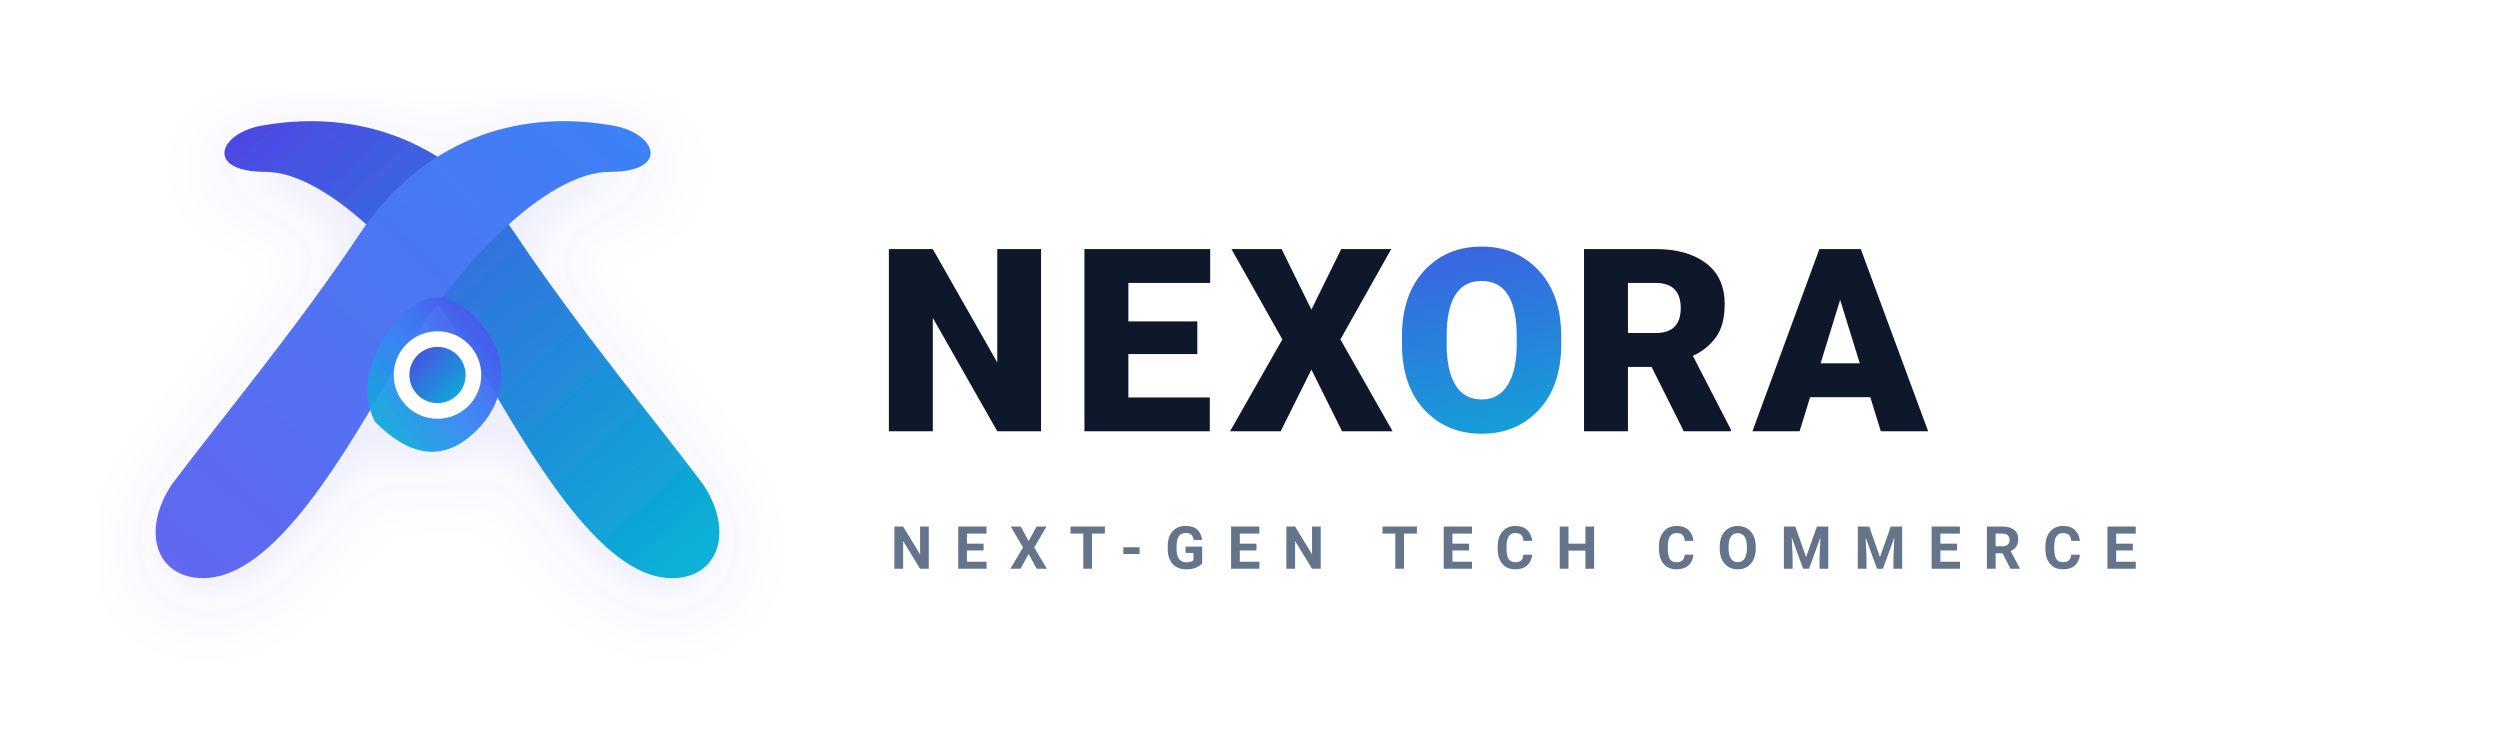
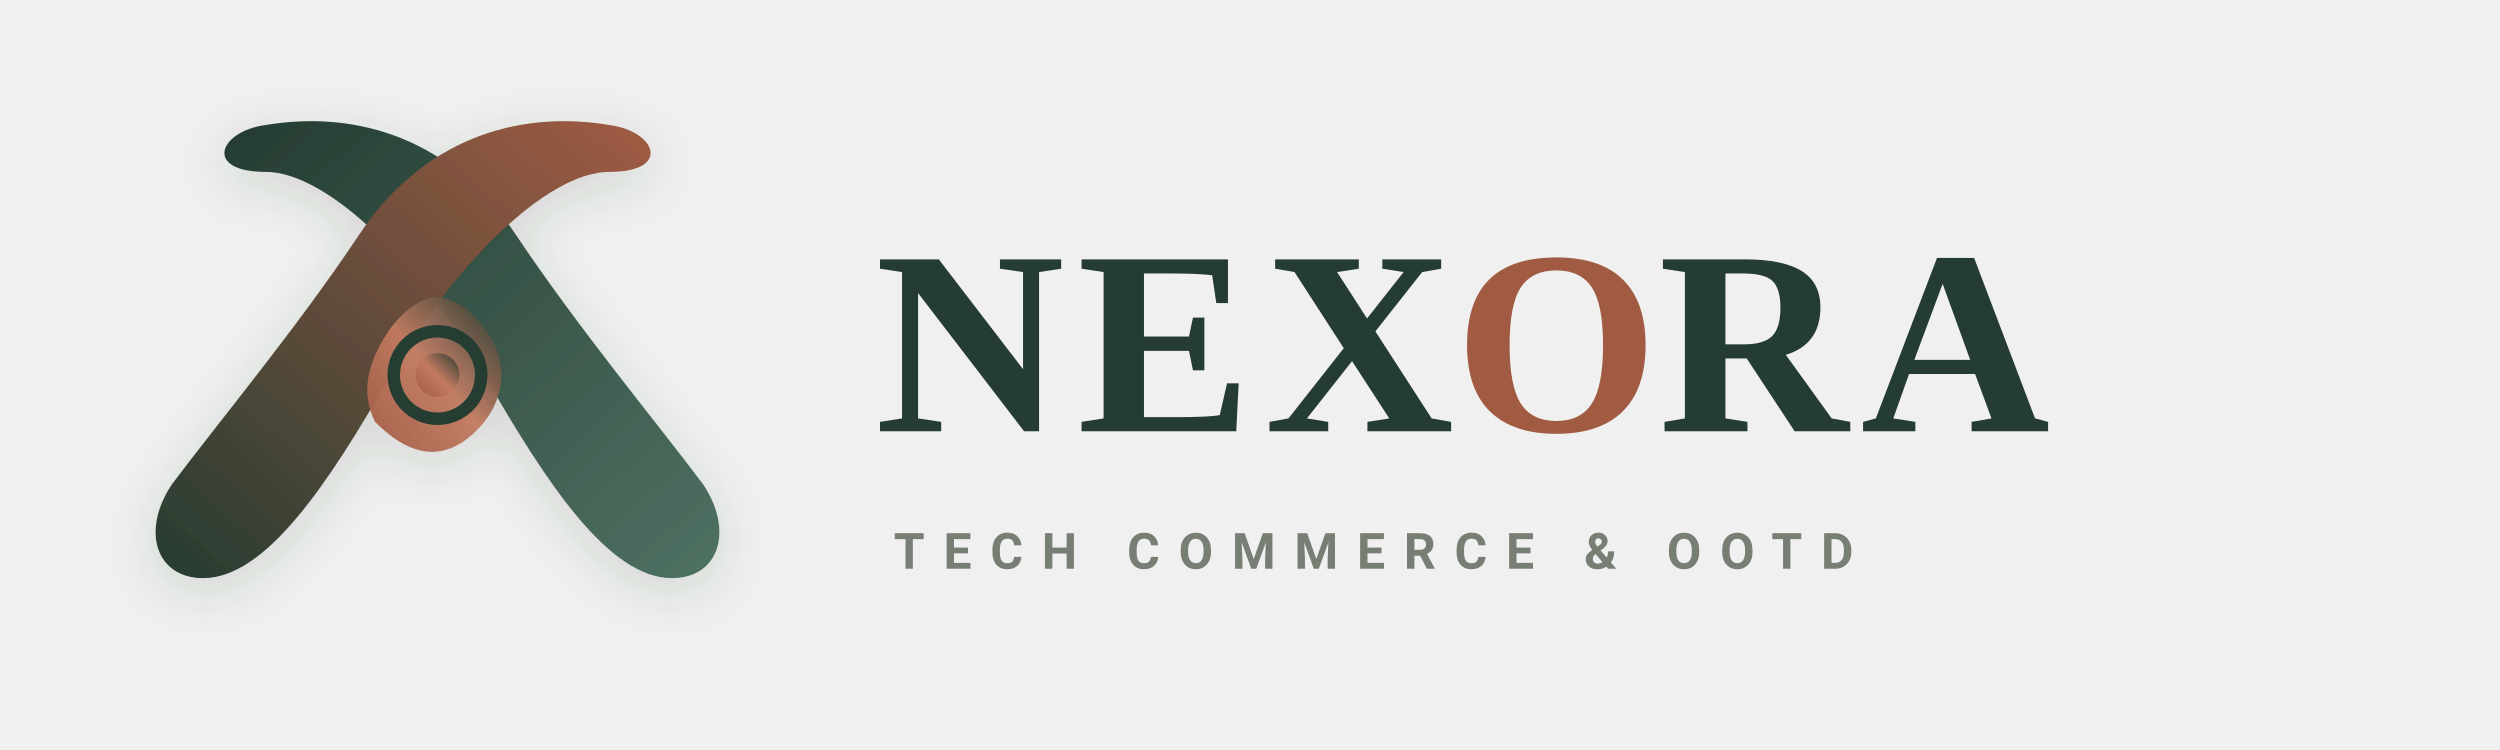
<svg xmlns="http://www.w3.org/2000/svg" viewBox="0 0 800 240" width="100%" height="100%">
  <defs>
    <linearGradient id="nexoraGrad1" x1="0%" y1="0%" x2="100%" y2="100%">
-       <stop offset="0%" stop-color="#4F46E5" />
-       <stop offset="100%" stop-color="#06B6D4" />
+       <stop offset="0%" stop-color="#253C32" />
+       <stop offset="100%" stop-color="#4F7162" />
    </linearGradient>
    <linearGradient id="nexoraGrad2" x1="100%" y1="0%" x2="0%" y2="100%">
-       <stop offset="0%" stop-color="#3B82F6" />
-       <stop offset="100%" stop-color="#6366F1" />
+       <stop offset="0%" stop-color="#A15B43" />
+       <stop offset="100%" stop-color="#253C32" />
    </linearGradient>
    <linearGradient id="nexoraGradAccent" x1="0%" y1="100%" x2="100%" y2="0%">
-       <stop offset="0%" stop-color="#06B6D4" />
-       <stop offset="50%" stop-color="#3B82F6" />
-       <stop offset="100%" stop-color="#4F46E5" />
+       <stop offset="0%" stop-color="#A15B43" />
+       <stop offset="50%" stop-color="#C27A60" />
+       <stop offset="100%" stop-color="#253C32" />
    </linearGradient>
    <filter id="softShadow" x="-10%" y="-10%" width="130%" height="130%">
-       <feDropShadow dx="0" dy="6" stdDeviation="12" flood-color="#4F46E5" flood-opacity="0.12" />
+       <feDropShadow dx="0" dy="4" stdDeviation="8" flood-color="#253C32" flood-opacity="0.15" />
    </filter>
  </defs>
-   <rect width="100%" height="100%" fill="#FFFFFF" />
  <g transform="translate(40, 20)" filter="url(#softShadow)">
    <path d="M 45,35               C 65,35 95,65 115,100               C 135,135 155,165 175,165               C 190,165 195,150 185,135               C 170,115 145,85 125,55               C 105,25 75,15 45,20               C 30,22 25,35 45,35 Z" fill="url(#nexoraGrad1)" />
    <path d="M 155,35               C 135,35 105,65 85,100               C 65,135 45,165 25,165               C 10,165 5,150 15,135               C 30,115 55,85 75,55               C 95,25 125,15 155,20               C 170,22 175,35 155,35 Z" fill="url(#nexoraGrad2)" />
    <path d="M 85,85               C 95,72 105,72 115,85               C 125,98 120,112 110,120               C 100,128 90,125 80,115               C 75,105 78,95 85,85 Z" fill="url(#nexoraGradAccent)" opacity="0.95" />
-     <circle cx="100" cy="100" r="14" fill="#FFFFFF" />
-     <circle cx="100" cy="100" r="9" fill="url(#nexoraGrad1)" />
+     <circle cx="100" cy="100" r="14" fill="none" stroke="#253C32" stroke-width="4" />
+     <circle cx="100" cy="100" r="7" fill="url(#nexoraGradAccent)" />
  </g>
  <g transform="translate(280, 138)">
-     <text font-family="-apple-system, BlinkMacSystemFont, 'Segoe UI', Roboto, 'Helvetica Neue', Arial, sans-serif" font-size="82" font-weight="900" letter-spacing="5" fill="#0F172A">
-       NEX<tspan fill="url(#nexoraGrad1)">O</tspan>RA
+     <text font-family="Georgia, 'Times New Roman', serif" font-size="84" font-weight="bold" letter-spacing="4" fill="#253C32">
+       NEX<tspan fill="#A15B43">O</tspan>RA
    </text>
-     <text x="5" y="44" font-family="-apple-system, BlinkMacSystemFont, 'Segoe UI', Roboto, sans-serif" font-size="19" font-weight="600" letter-spacing="7" fill="#64748B">
-       NEXT-GEN TECH COMMERCE
+     <text x="6" y="44" font-family="-apple-system, BlinkMacSystemFont, 'Segoe UI', Roboto, sans-serif" font-size="16" font-weight="600" letter-spacing="6" fill="#777E73">
+       TECH COMMERCE &amp; OOTD
    </text>
  </g>
</svg>
